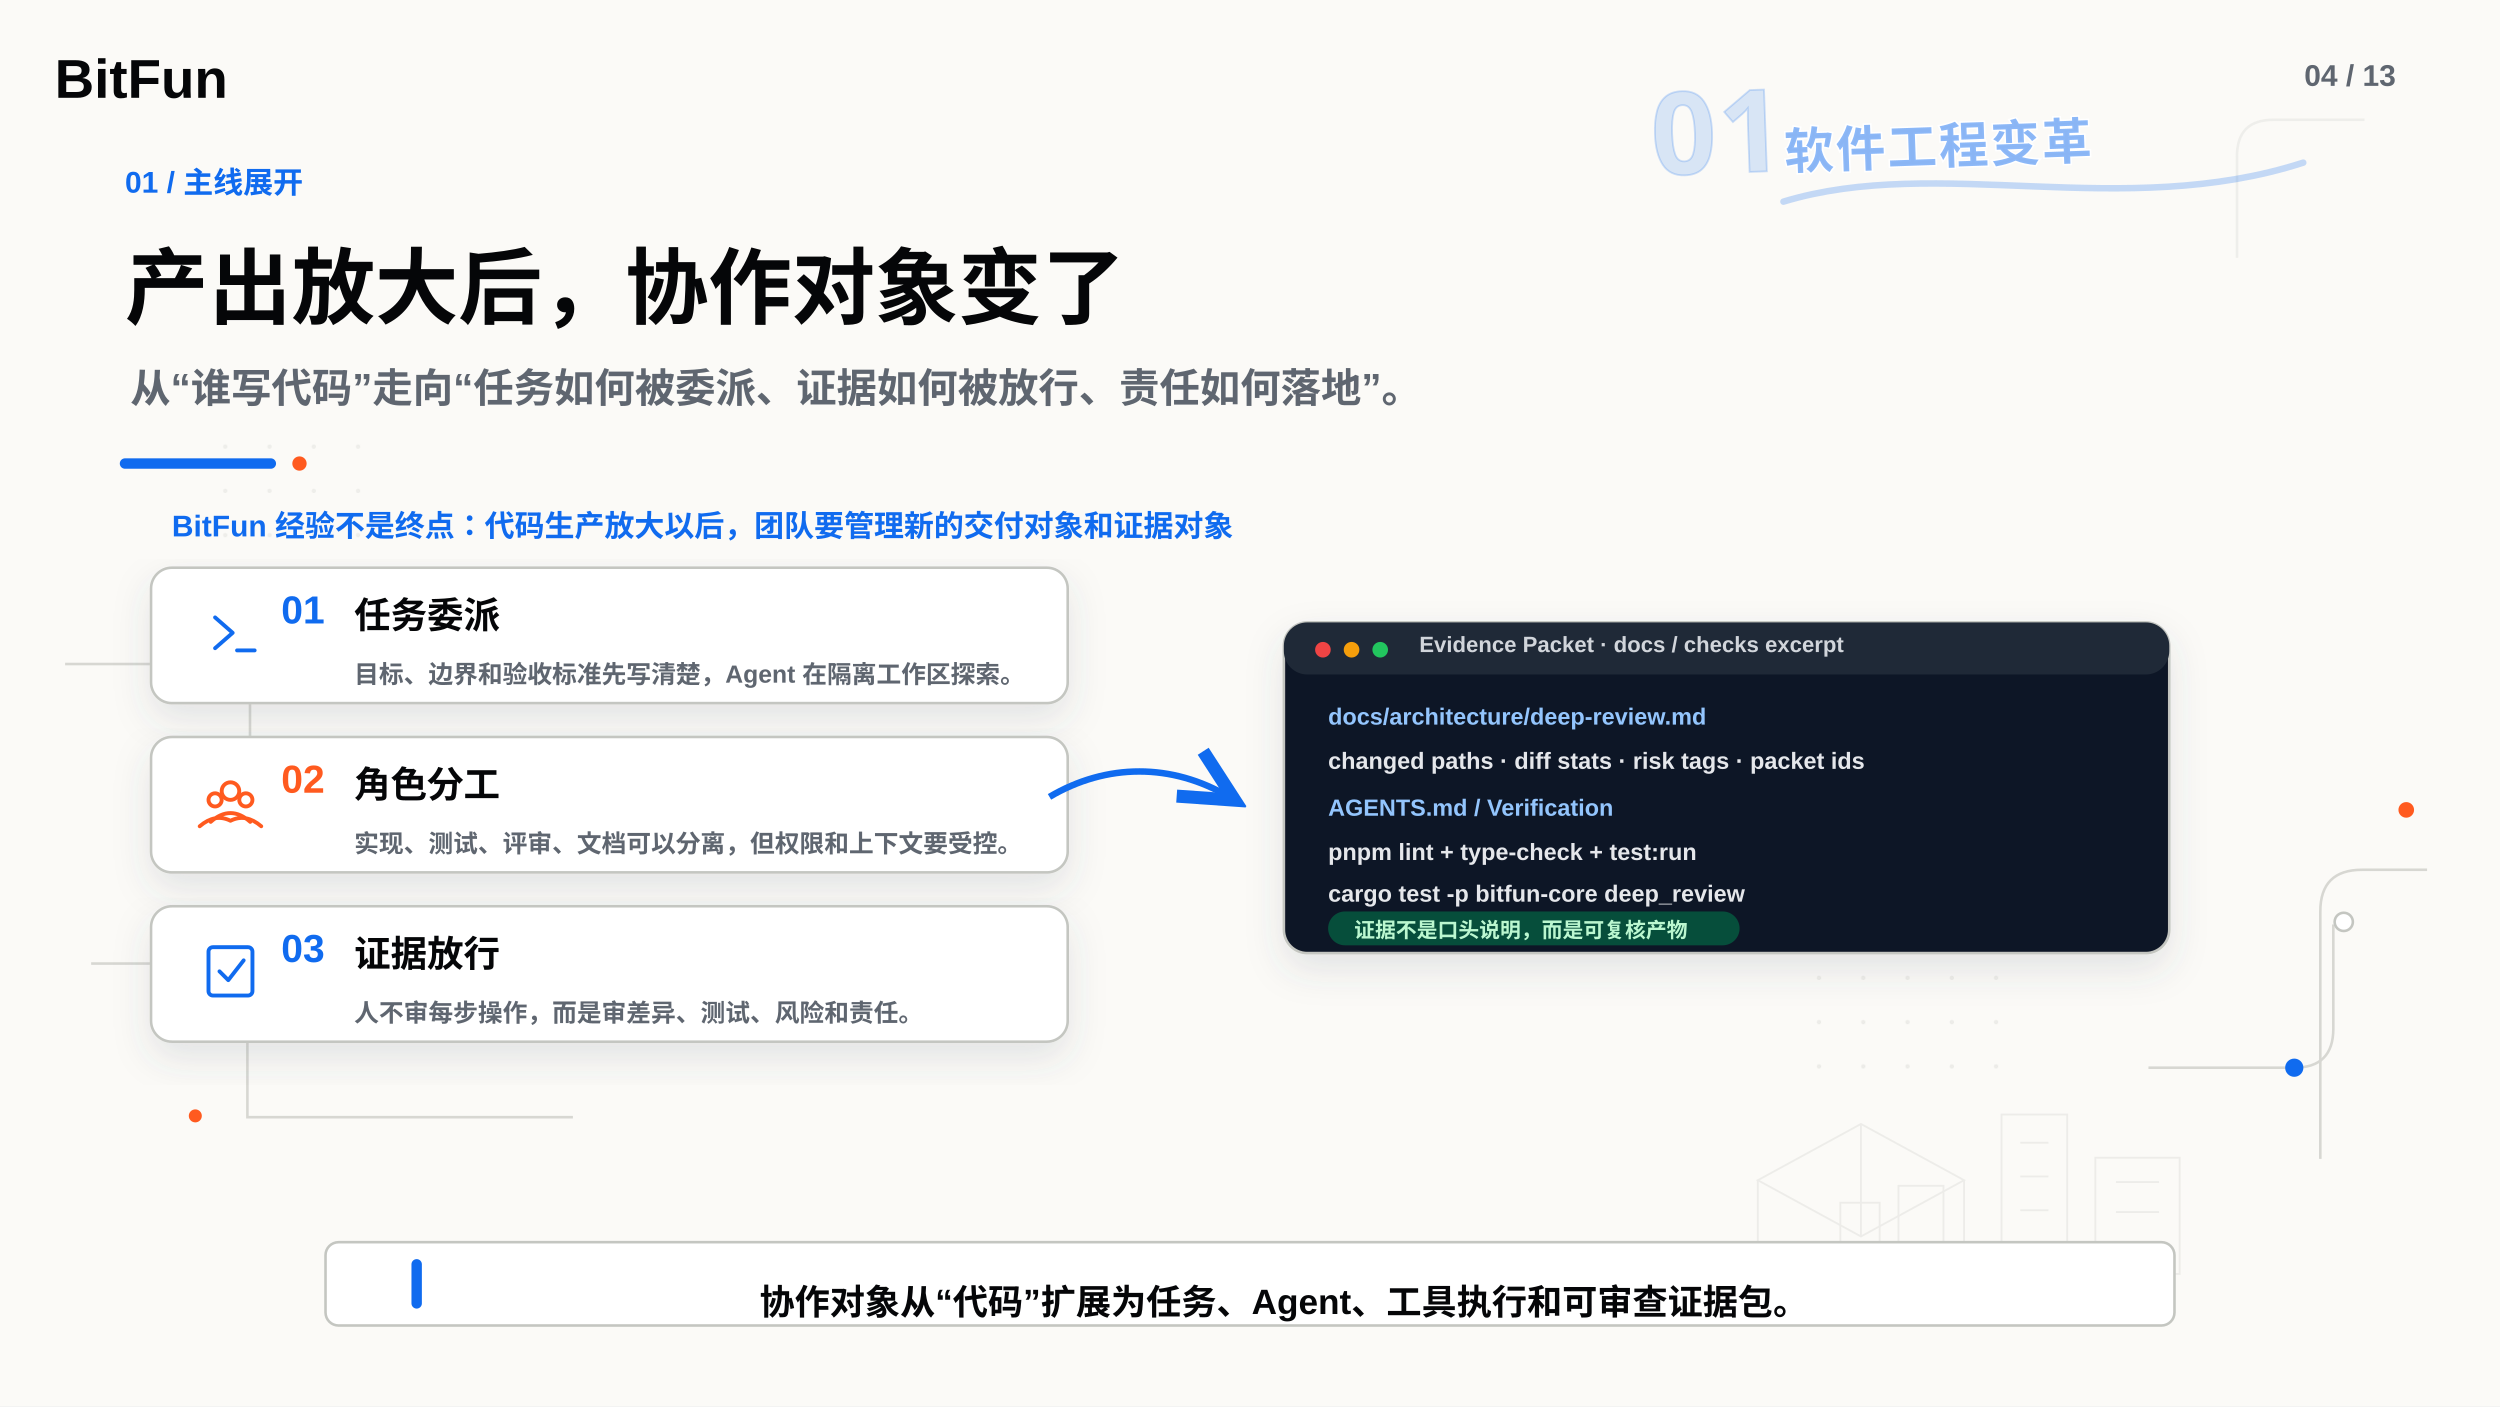
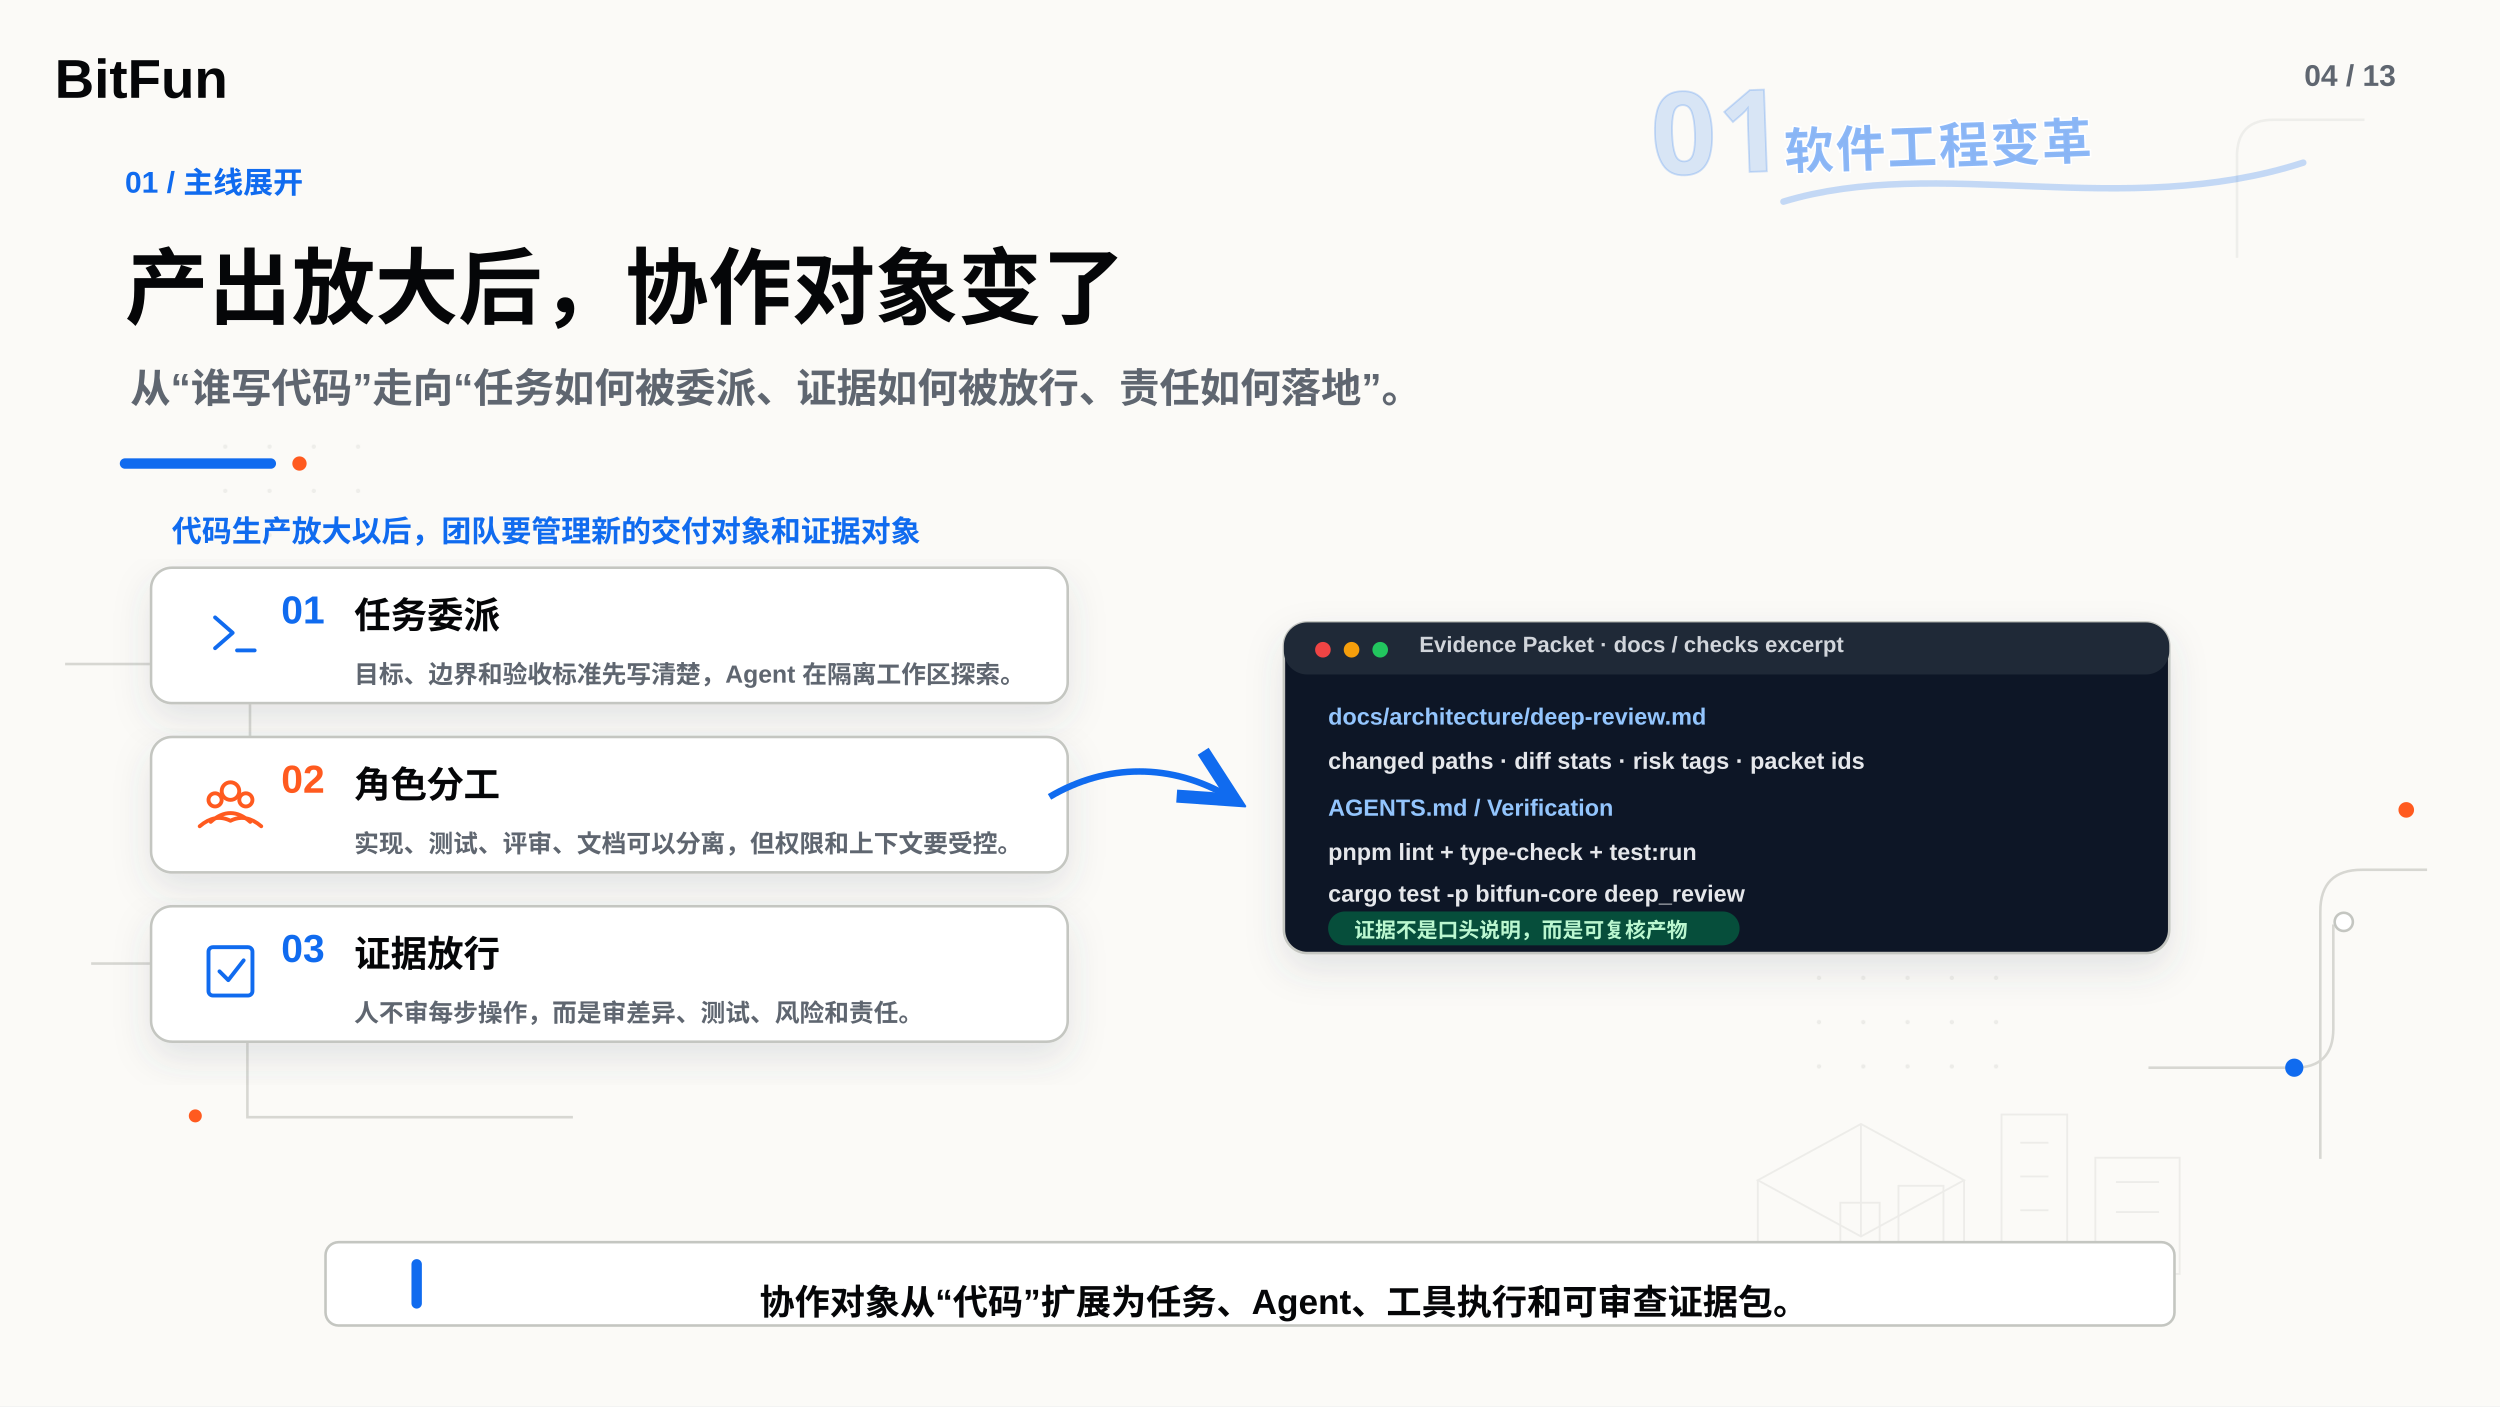
<svg xmlns="http://www.w3.org/2000/svg" width="1920" height="1080" viewBox="0 0 1920 1080">
  <defs>
    <pattern id="lightDots" width="34" height="34" patternUnits="userSpaceOnUse">
      <circle cx="3" cy="3" r="1.7" fill="#C4C6C1" opacity="0.55" />
    </pattern>
    <filter id="paperShadow" x="-18%" y="-18%" width="136%" height="150%">
      <feDropShadow dx="0" dy="12" stdDeviation="14" flood-color="#4B5563" flood-opacity="0.13" />
    </filter>
    <marker id="arrowBlue" markerWidth="12" markerHeight="12" refX="9" refY="6" orient="auto" markerUnits="strokeWidth">
      <path d="M2 2 L10 6 L2 10" fill="none" stroke="#106BEF" stroke-width="2" />
    </marker>
    <marker id="arrowGray" markerWidth="12" markerHeight="12" refX="9" refY="6" orient="auto" markerUnits="strokeWidth">
      <path d="M2 2 L10 6 L2 10" fill="none" stroke="#A5A9AE" stroke-width="2" />
    </marker>
  </defs>
  <rect width="1920" height="1080" fill="#FBFAF7" />
  <path d="M1816 92 h-70 q-28 0 -28 28 v78" stroke="#D7D7D2" stroke-width="2" fill="none" opacity="0.34" />
  <path d="M1782 890 v-190 q0 -32 32 -32 h50" stroke="#D7D7D2" stroke-width="2" fill="none" />
  <path d="M1650 820 h112 q30 0 30 -30 v-80" stroke="#D7D7D2" stroke-width="2" fill="none" />
  <circle cx="1800" cy="708" r="7" fill="#FFFFFF" stroke="#C4C6C1" stroke-width="2" />
  <circle cx="1762" cy="820" r="7" fill="#106BEF" />
  <circle cx="1848" cy="622" r="6" fill="#FF5A1F" />
  <rect x="1378" y="720" width="180" height="120" fill="url(#lightDots)" opacity="0.48" />
  <rect x="152" y="318" width="128" height="96" fill="url(#lightDots)" opacity="0.42" />
  <path d="M70 740 h120 v118 h250" stroke="#D7D7D2" stroke-width="2" fill="none" />
  <path d="M50 510 h116 q26 0 26 26 v52" stroke="#D7D7D2" stroke-width="2" fill="none" />
  <circle cx="150" cy="857" r="5" fill="#FF5A1F" />
  <g opacity="0.26" transform="translate(1350 820) scale(0.72)">
    <path d="M0 120 L110 60 L220 120 L110 180 Z" fill="none" stroke="#C4C6C1" stroke-width="2" />
    <path d="M110 60 V180 M0 120 V220 M220 120 V220 M0 220 H320" stroke="#C4C6C1" stroke-width="2" fill="none" />
    <path d="M260 50 h70 v170 h-70 Z M280 80 h30 M280 116 h30 M280 152 h30" stroke="#C4C6C1" stroke-width="2" fill="none" />
    <path d="M360 96 h90 v124 h-90 Z M382 122 h46 M382 154 h46 M382 186 h46" stroke="#C4C6C1" stroke-width="2" fill="none" />
    <path d="M88 144 h42 v76 h-42 Z M150 126 h48 v94 h-48 Z" stroke="#C4C6C1" stroke-width="2" fill="none" />
  </g>
  <g transform="rotate(-2 1508 104)">
    <text x="1268" y="58" style="font-family:'Arial Black','Microsoft YaHei','Noto Sans SC',sans-serif;font-size:88px;font-weight:900;letter-spacing:1.4px;fill:#106BEF;fill-opacity:0.15;stroke:#106BEF;stroke-width:1.4;stroke-opacity:0.2;paint-order:stroke">01</text>
    <text x="1370" y="92" style="font-family:'Microsoft YaHei','Noto Sans SC','Segoe UI',sans-serif;font-size:38px;font-weight:900;letter-spacing:1.6px;fill:#106BEF;stroke:#FFFFFF;stroke-width:2.4;paint-order:stroke;fill-opacity:0.48">软件工程变革</text>
    <path d="M1368 150 C1488 118 1628 174 1768 134" stroke="#106BEF" stroke-width="5" stroke-linecap="round" fill="none" opacity="0.24" />
  </g>
  <style>
      text { font-family: "Microsoft YaHei", "Noto Sans SC", "PingFang SC", "Segoe UI", Arial, sans-serif; dominant-baseline: hanging; }
      .brand5 { font-size: 42px; font-weight: 900; fill: #050608; }
      .num5 { font-family: "Arial", "Microsoft YaHei", sans-serif; font-weight: 900; fill: #050608; }
      .h15 { font-size: 68px; font-weight: 900; fill: #050608; letter-spacing: 0; }
      .h25 { font-size: 58px; font-weight: 900; fill: #050608; letter-spacing: 0; }
      .sub5 { font-size: 31px; font-weight: 560; fill: #5F6670; }
      .body5 { font-size: 30px; font-weight: 700; fill: #050608; }
      .muted5 { font-size: 24px; font-weight: 560; fill: #5F6670; }
      .label5 { font-size: 29px; font-weight: 900; fill: #050608; }
      .small5 { font-size: 23px; font-weight: 760; fill: #5F6670; }
      .micro5 { font-size: 19px; font-weight: 760; fill: #5F6670; }
    </style>
  <text x="42" y="46" class="brand5">BitFun</text>
  <text x="1840" y="50" class="small5" text-anchor="end">04 / 13</text>
  <text x="96" y="132" class="small5" style="fill:#106BEF;font-weight:900">01 / 主线展开</text>
  <text x="96" y="188" class="h15" style="font-size:64px">产出放大后，协作对象变了</text>
  <text x="100" y="282" class="sub5">从“谁写代码”走向“任务如何被委派、证据如何被放行、责任如何落地”。</text>
  <path d="M96 356 h112" stroke="#106BEF" stroke-width="8" stroke-linecap="round" />
  <circle cx="230" cy="356" r="5.5" fill="#FF5A1F" />
-   <text x="132" y="396" class="small5" style="font-size:23px;fill:#106BEF;font-weight:900">BitFun 经验不是终点：代码生产放大以后，团队要管理新的交付对象和证据对象</text>
+   <text x="132" y="396" class="small5" style="font-size:23px;fill:#106BEF;font-weight:900">代码生产放大以后，团队要管理新的交付对象和证据对象</text>
  <rect x="116" y="436" width="704" height="104" rx="16" fill="#FFFFFF" stroke="#C4C6C1" stroke-width="2" filter="url(#paperShadow)" />
  <g transform="translate(150 459) scale(0.84375)">
    <path d="M18 18 L34 32 L18 46" stroke="#106BEF" stroke-width="3.556" stroke-linecap="round" stroke-linejoin="round" fill="none" />
    <path d="M38 48 h16" stroke="#106BEF" stroke-width="3.556" stroke-linecap="round" stroke-linejoin="round" fill="none" />
  </g>
  <text x="216" y="458" class="num5" style="font-size:30px;fill:#106BEF">01</text>
  <text x="272" y="458" class="label5" style="font-size:28px">任务委派</text>
  <text x="272" y="508" class="small5" style="font-size:19px;fill:#5F6670;font-weight:720">目标、边界和验收标准先写清楚，Agent 在隔离工作区探索。</text>
  <rect x="116" y="566" width="704" height="104" rx="16" fill="#FFFFFF" stroke="#C4C6C1" stroke-width="2" filter="url(#paperShadow)" />
  <g transform="translate(150 589) scale(0.84375)">
    <circle cx="32" cy="22" r="8" stroke="#FF5A1F" stroke-width="3.556" stroke-linecap="round" stroke-linejoin="round" fill="none" />
    <circle cx="18" cy="30" r="6" stroke="#FF5A1F" stroke-width="3.556" stroke-linecap="round" stroke-linejoin="round" fill="none" />
    <circle cx="46" cy="30" r="6" stroke="#FF5A1F" stroke-width="3.556" stroke-linecap="round" stroke-linejoin="round" fill="none" />
    <path d="M14 50 q18 -16 36 0 M4 54 q14 -12 28 -5 M32 49 q14 -7 28 5" stroke="#FF5A1F" stroke-width="3.556" stroke-linecap="round" stroke-linejoin="round" fill="none" />
  </g>
  <text x="216" y="588" class="num5" style="font-size:30px;fill:#FF5A1F">02</text>
  <text x="272" y="588" class="label5" style="font-size:28px">角色分工</text>
  <text x="272" y="638" class="small5" style="font-size:19px;fill:#5F6670;font-weight:720">实现、测试、评审、文档可以分离，但权限和上下文要受控。</text>
  <rect x="116" y="696" width="704" height="104" rx="16" fill="#FFFFFF" stroke="#C4C6C1" stroke-width="2" filter="url(#paperShadow)" />
  <g transform="translate(150 719) scale(0.84375)">
    <rect x="12" y="10" width="40" height="44" rx="4" stroke="#106BEF" stroke-width="3.556" stroke-linecap="round" stroke-linejoin="round" fill="none" />
    <path d="M22 32 l8 8 l14 -18" stroke="#106BEF" stroke-width="3.556" stroke-linecap="round" stroke-linejoin="round" fill="none" />
  </g>
  <text x="216" y="718" class="num5" style="font-size:30px;fill:#106BEF">03</text>
  <text x="272" y="718" class="label5" style="font-size:28px">证据放行</text>
  <text x="272" y="768" class="small5" style="font-size:19px;fill:#5F6670;font-weight:720">人不审每步操作，而是审差异、测试、风险和责任。</text>
  <path d="M806 612 C850 586 900 586 944 612" stroke="#106BEF" stroke-width="5" fill="none" marker-end="url(#arrowBlue)" />
  <rect x="986" y="478" width="680" height="254" rx="18" fill="#111827" stroke="#C4C6C1" stroke-width="2" filter="url(#paperShadow)" />
  <rect x="986" y="478" width="680" height="40" rx="18" fill="#1F2937" />
  <circle cx="1016" cy="499" r="6" fill="#EF4444" />
  <circle cx="1038" cy="499" r="6" fill="#F59E0B" />
  <circle cx="1060" cy="499" r="6" fill="#22C55E" />
  <text x="1090" y="489" class="small5" style="font-size:17px;fill:#D1D5DB;font-weight:900">Evidence Packet · docs / checks excerpt</text>
  <text x="1020" y="544" class="micro5" style="font-size:18px;fill:#93C5FD">docs/architecture/deep-review.md</text>
  <text x="1020" y="578" class="small5" style="font-size:18px;fill:#E5E7EB;font-weight:820">changed paths · diff stats · risk tags · packet ids</text>
  <text x="1020" y="614" class="micro5" style="font-size:18px;fill:#93C5FD">AGENTS.md / Verification</text>
  <text x="1020" y="648" class="small5" style="font-size:18px;fill:#E5E7EB;font-weight:820">pnpm lint + type-check + test:run</text>
  <text x="1020" y="680" class="small5" style="font-size:18px;fill:#E5E7EB;font-weight:820">cargo test -p bitfun-core deep_review</text>
  <rect x="1020" y="700" width="316" height="26" rx="13" fill="#064E3B" />
  <text x="1040" y="706" class="micro5" style="font-size:16px;fill:#BBF7D0;font-weight:900">证据不是口头说明，而是可复核产物</text>
  <rect x="250" y="954" width="1420" height="64" rx="10" fill="#FFFFFF" stroke="#C4C6C1" stroke-width="2" />
  <path d="M320 971 v30" stroke="#106BEF" stroke-width="8" stroke-linecap="round" />
  <text x="986" y="986" class="body5" text-anchor="middle" dominant-baseline="middle" style="font-size:27px">协作对象从“代码”扩展为任务、Agent、工具执行和可审查证据包。</text>
</svg>
